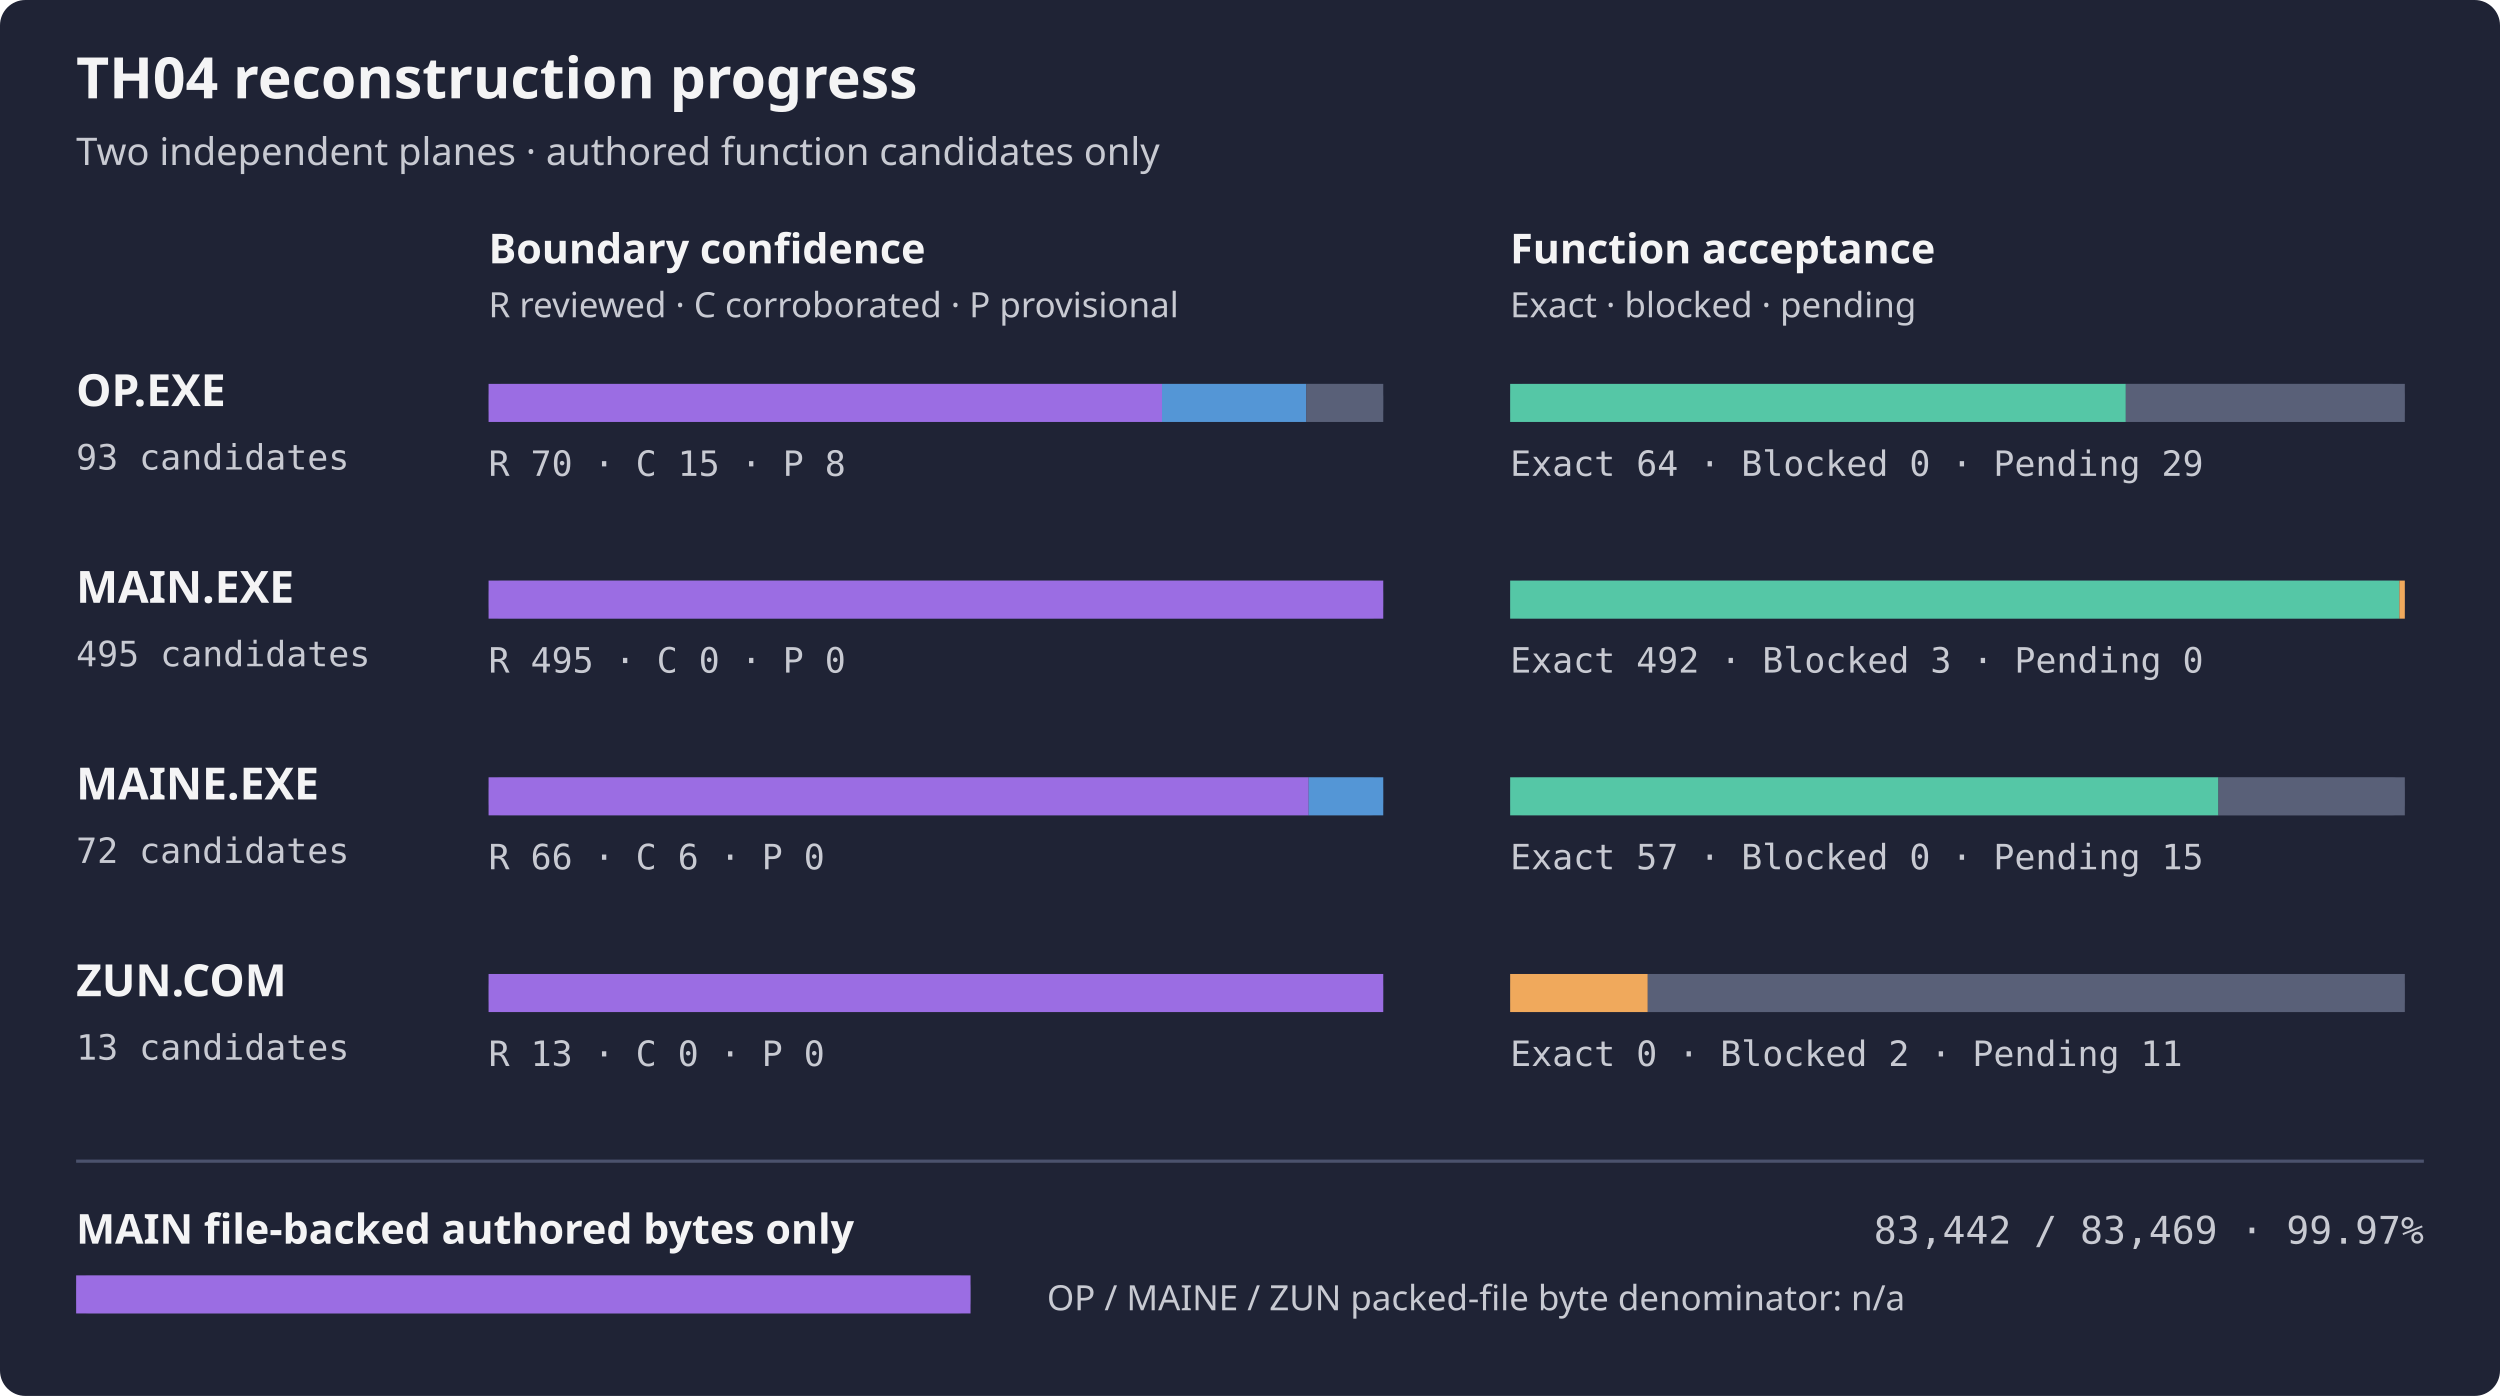
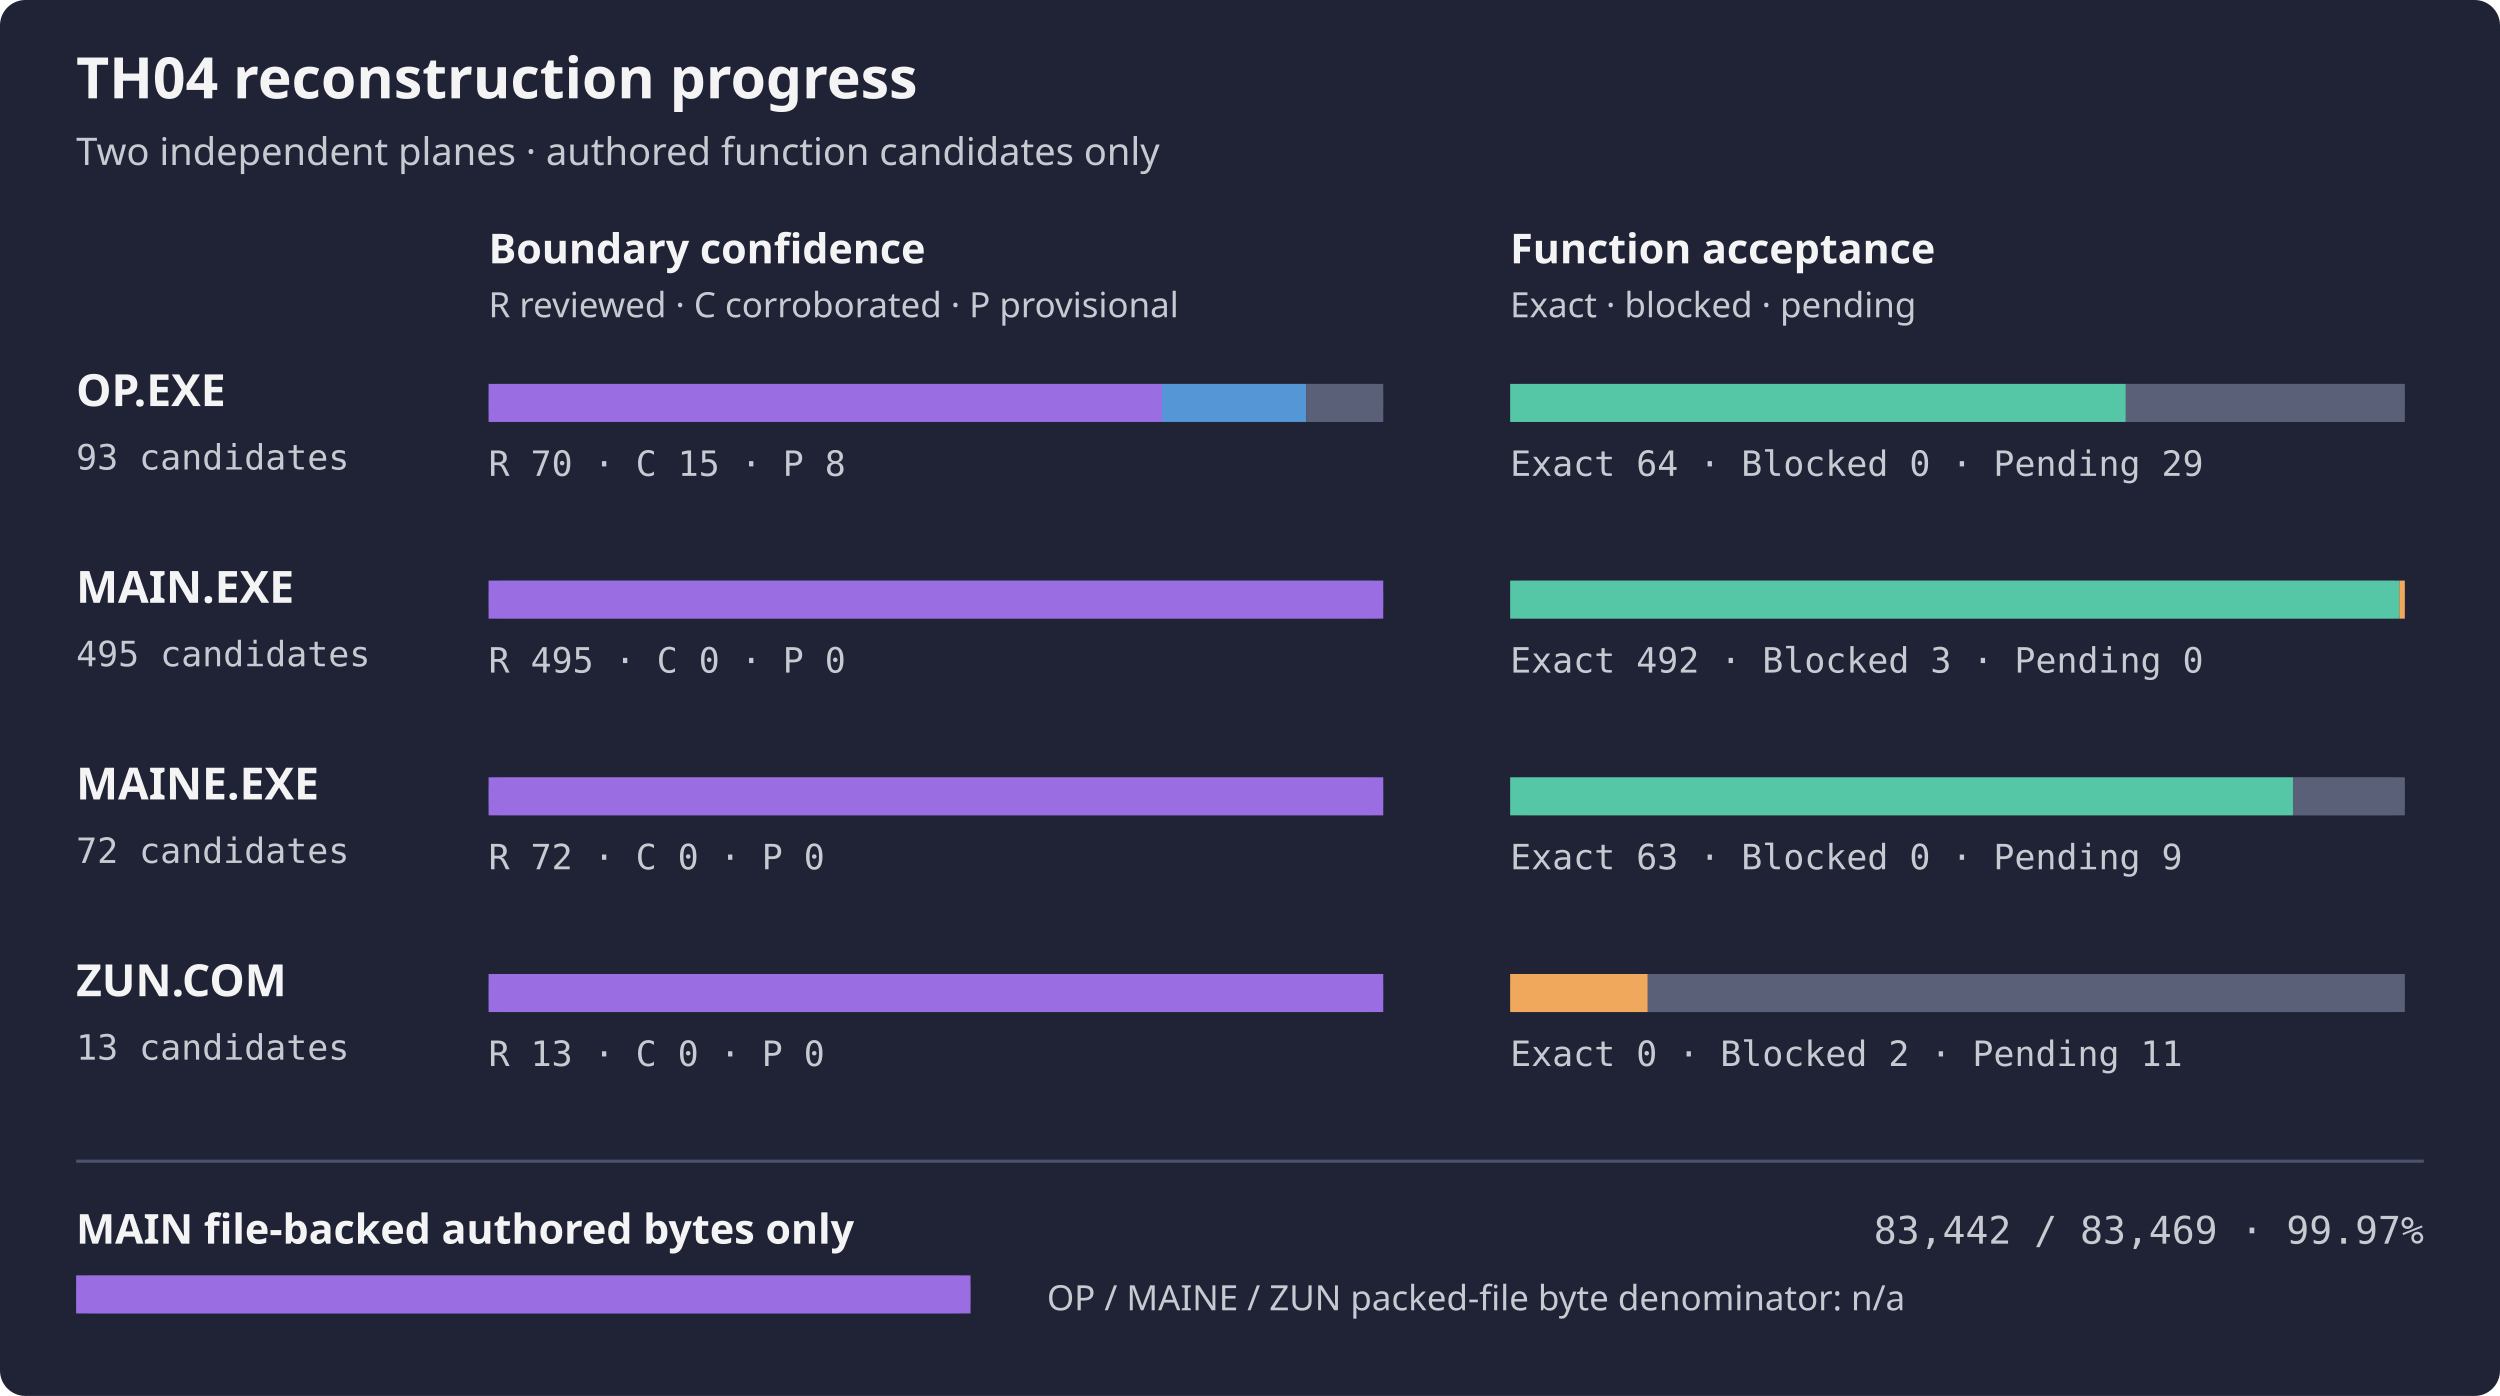
<svg xmlns="http://www.w3.org/2000/svg" width="788" height="440" role="img" aria-label="TH04 per-artifact reconstruction progress">
  <rect width="788" height="440" rx="8" fill="#1f2335" />
  <text x="24" y="31" fill="#f4f4f5" font-family="sans-serif" font-size="18" font-weight="600">TH04 reconstruction progress</text>
  <text x="24" y="52" fill="#c8cad2" font-family="sans-serif" font-size="12">Two independent planes · authored function candidates only</text>
  <text x="154" y="83" fill="#f4f4f5" font-family="sans-serif" font-size="13" font-weight="600">Boundary confidence</text>
  <text x="476" y="83" fill="#f4f4f5" font-family="sans-serif" font-size="13" font-weight="600">Function acceptance</text>
  <text x="154" y="100" fill="#c8cad2" font-family="sans-serif" font-size="11">R reviewed · C corroborated · P provisional</text>
  <text x="476" y="100" fill="#c8cad2" font-family="sans-serif" font-size="11">Exact · blocked · pending</text>
  <text x="24" y="128" fill="#f4f4f5" font-family="sans-serif" font-size="14" font-weight="600">OP.EXE</text>
  <text x="24" y="148" fill="#c8cad2" font-family="monospace" font-size="11">93 candidates</text>
  <rect x="154" y="121" width="282" height="12" rx="4" fill="#353b52" />
  <rect x="154.00" y="121" width="212.26" height="12" fill="#9b6de3" />
  <rect x="366.26" y="121" width="45.48" height="12" fill="#5496d6" />
  <rect x="411.74" y="121" width="24.26" height="12" fill="#596078" />
  <rect x="476" y="121" width="282" height="12" rx="4" fill="#353b52" />
  <rect x="476.00" y="121" width="194.06" height="12" fill="#55c7a6" />
  <rect x="670.06" y="121" width="87.94" height="12" fill="#596078" />
  <text x="154" y="150" fill="#c8cad2" font-family="monospace" font-size="11">R 70 · C 15 · P 8</text>
  <text x="476" y="150" fill="#c8cad2" font-family="monospace" font-size="11">Exact 64 · Blocked 0 · Pending 29</text>
  <text x="24" y="190" fill="#f4f4f5" font-family="sans-serif" font-size="14" font-weight="600">MAIN.EXE</text>
  <text x="24" y="210" fill="#c8cad2" font-family="monospace" font-size="11">495 candidates</text>
  <rect x="154" y="183" width="282" height="12" rx="4" fill="#353b52" />
  <rect x="154.00" y="183" width="282.00" height="12" fill="#9b6de3" />
  <rect x="476" y="183" width="282" height="12" rx="4" fill="#353b52" />
  <rect x="476.00" y="183" width="280.29" height="12" fill="#55c7a6" />
  <rect x="756.29" y="183" width="1.71" height="12" fill="#f0a95c" />
  <text x="154" y="212" fill="#c8cad2" font-family="monospace" font-size="11">R 495 · C 0 · P 0</text>
  <text x="476" y="212" fill="#c8cad2" font-family="monospace" font-size="11">Exact 492 · Blocked 3 · Pending 0</text>
  <text x="24" y="252" fill="#f4f4f5" font-family="sans-serif" font-size="14" font-weight="600">MAINE.EXE</text>
  <text x="24" y="272" fill="#c8cad2" font-family="monospace" font-size="11">72 candidates</text>
  <rect x="154" y="245" width="282" height="12" rx="4" fill="#353b52" />
-   <rect x="154.00" y="245" width="258.50" height="12" fill="#9b6de3" />
-   <rect x="412.50" y="245" width="23.50" height="12" fill="#5496d6" />
+   <rect x="154.00" y="245" width="282.00" height="12" fill="#9b6de3" />
  <rect x="476" y="245" width="282" height="12" rx="4" fill="#353b52" />
-   <rect x="476.00" y="245" width="223.25" height="12" fill="#55c7a6" />
-   <rect x="699.25" y="245" width="58.75" height="12" fill="#596078" />
-   <text x="154" y="274" fill="#c8cad2" font-family="monospace" font-size="11">R 66 · C 6 · P 0</text>
-   <text x="476" y="274" fill="#c8cad2" font-family="monospace" font-size="11">Exact 57 · Blocked 0 · Pending 15</text>
+   <rect x="476.00" y="245" width="246.75" height="12" fill="#55c7a6" />
+   <rect x="722.75" y="245" width="35.25" height="12" fill="#596078" />
+   <text x="154" y="274" fill="#c8cad2" font-family="monospace" font-size="11">R 72 · C 0 · P 0</text>
+   <text x="476" y="274" fill="#c8cad2" font-family="monospace" font-size="11">Exact 63 · Blocked 0 · Pending 9</text>
  <text x="24" y="314" fill="#f4f4f5" font-family="sans-serif" font-size="14" font-weight="600">ZUN.COM</text>
  <text x="24" y="334" fill="#c8cad2" font-family="monospace" font-size="11">13 candidates</text>
  <rect x="154" y="307" width="282" height="12" rx="4" fill="#353b52" />
  <rect x="154.00" y="307" width="282.00" height="12" fill="#9b6de3" />
  <rect x="476" y="307" width="282" height="12" rx="4" fill="#353b52" />
  <rect x="476.00" y="307" width="43.38" height="12" fill="#f0a95c" />
  <rect x="519.38" y="307" width="238.62" height="12" fill="#596078" />
  <text x="154" y="336" fill="#c8cad2" font-family="monospace" font-size="11">R 13 · C 0 · P 0</text>
  <text x="476" y="336" fill="#c8cad2" font-family="monospace" font-size="11">Exact 0 · Blocked 2 · Pending 11</text>
  <path d="M24 366 H764" stroke="#4b526d" />
  <text x="24" y="392" fill="#f4f4f5" font-family="sans-serif" font-size="13" font-weight="600">MAIN file-backed authored bytes only</text>
  <text x="764" y="392" fill="#c8cad2" text-anchor="end" font-family="monospace" font-size="12">83,442 / 83,469 · 99.97%</text>
  <rect x="24" y="402" width="282" height="12" rx="4" fill="#353b52" />
  <rect x="24" y="402" width="281.91" height="12" fill="#9b6de3" />
  <text x="330" y="413" fill="#c8cad2" font-family="sans-serif" font-size="11">OP / MAINE / ZUN packed-file byte denominator: n/a</text>
</svg>
